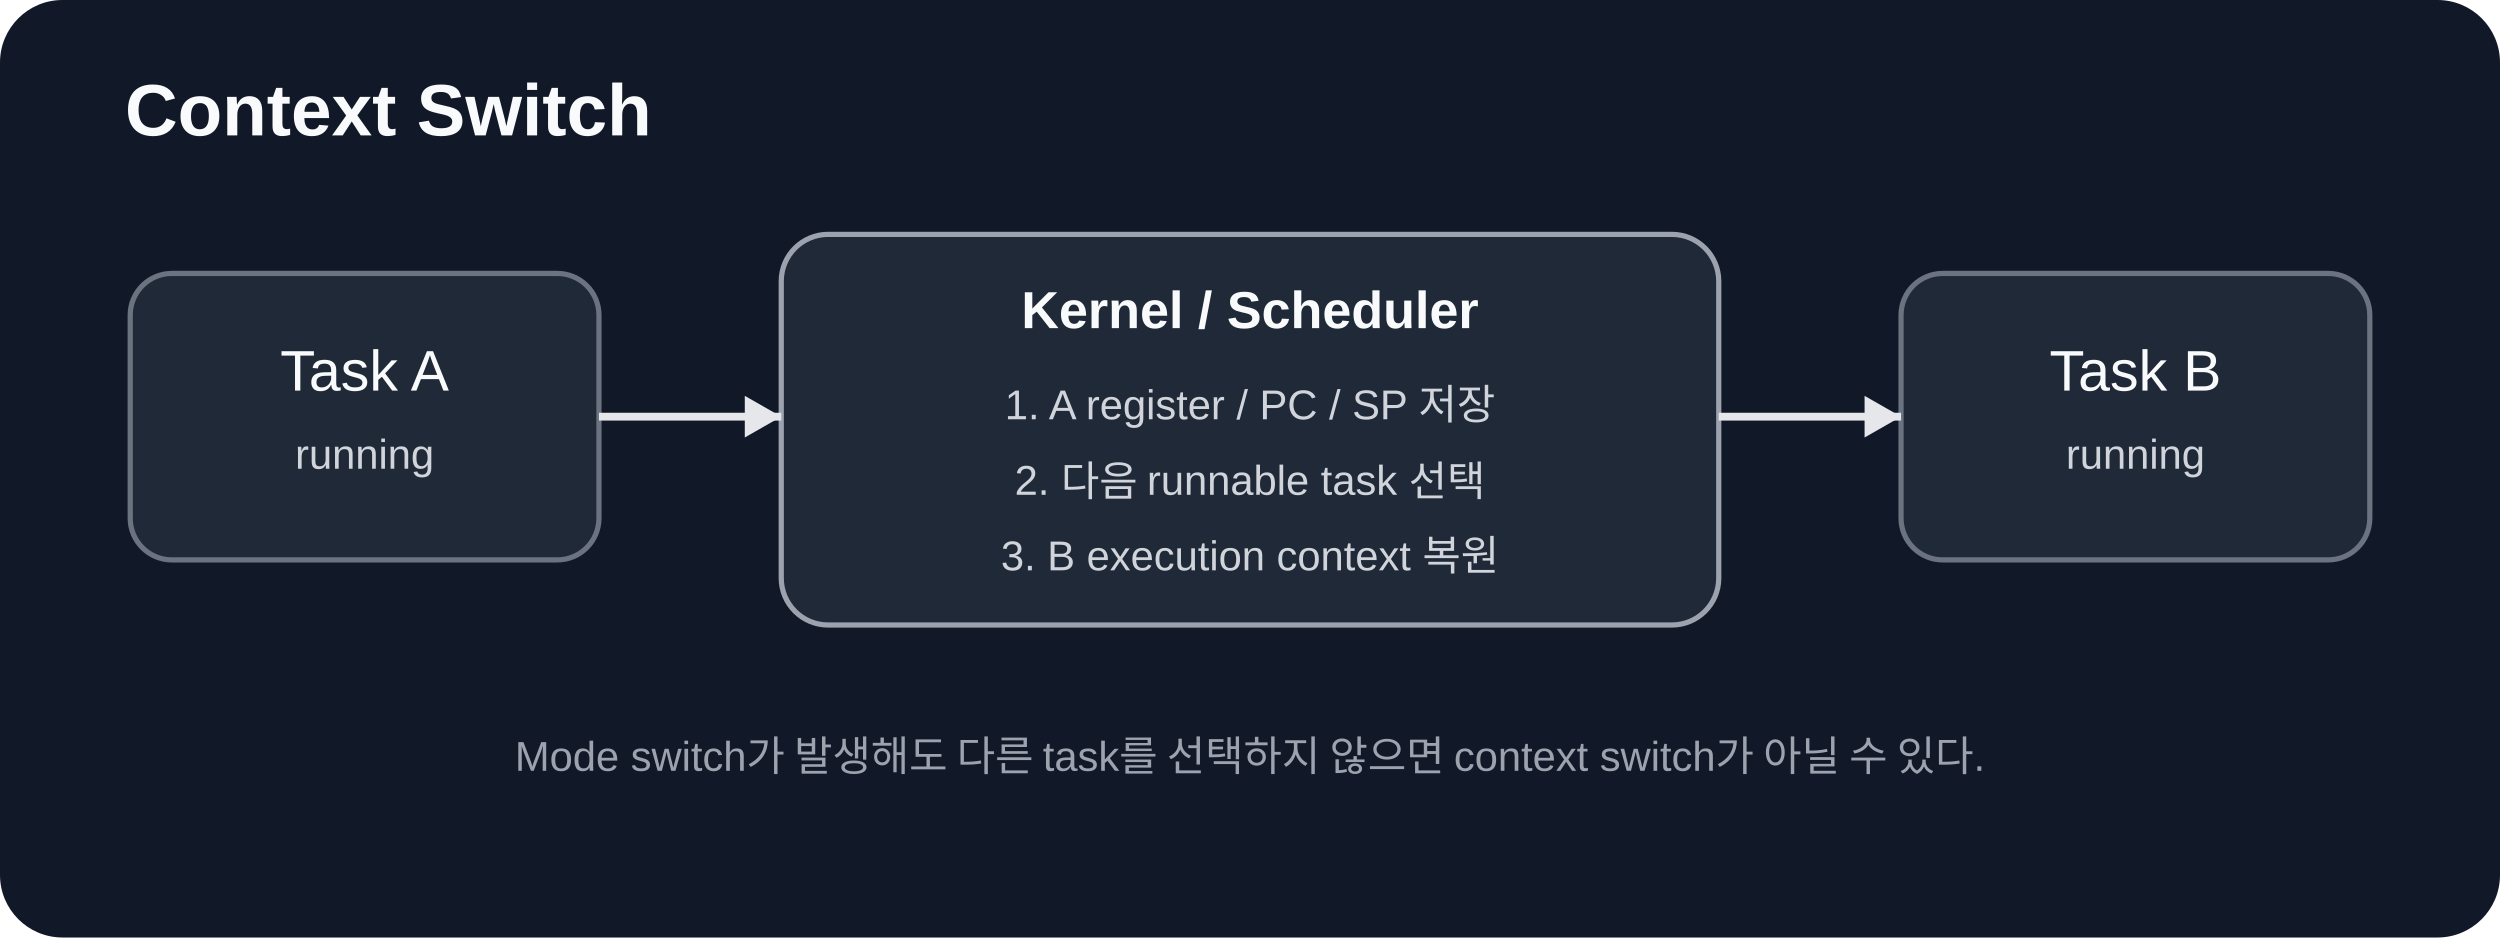
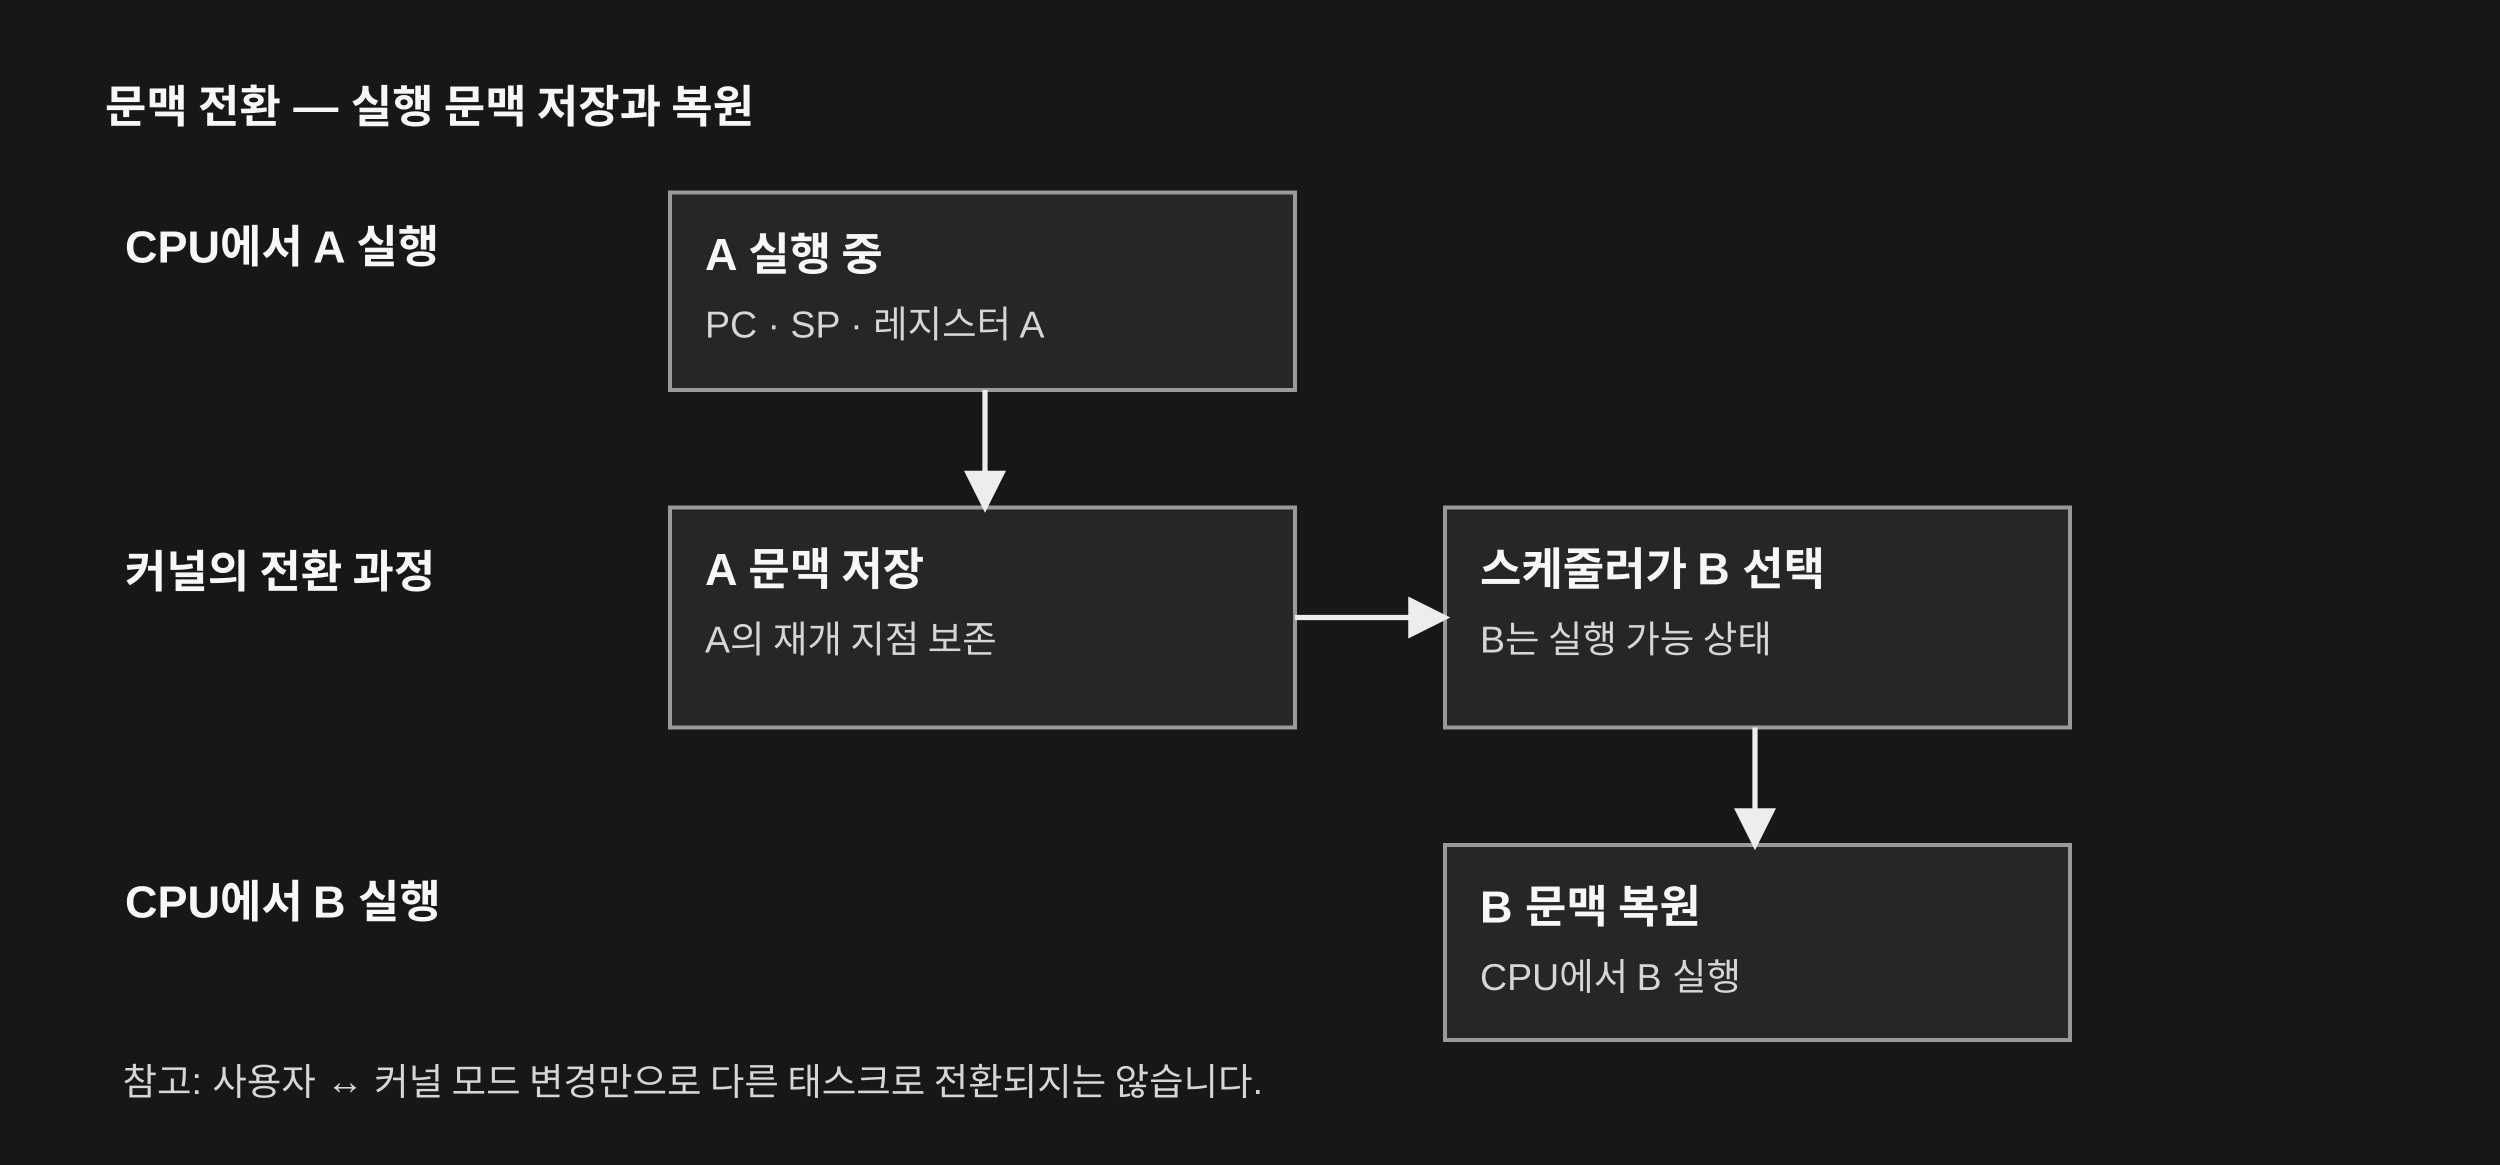
- <svg xmlns="http://www.w3.org/2000/svg" width="960" height="360" viewBox="0 0 960 360" role="img" aria-labelledby="title desc">
-   <rect width="960" height="360" rx="24" fill="#111827" />
-   <text x="48" y="52" fill="#f9fafb" font-size="28" font-family="Arial, sans-serif" font-weight="700">Context Switch</text>
-   <rect x="50" y="105" width="180" height="110" rx="16" fill="#1f2937" stroke="#6b7280" stroke-width="2" />
-   <text x="140" y="150" text-anchor="middle" fill="#f9fafb" font-size="22" font-family="Arial, sans-serif">Task A</text>
-   <text x="140" y="180" text-anchor="middle" fill="#d1d5db" font-size="16" font-family="Arial, sans-serif">running</text>
-   <rect x="300" y="90" width="360" height="150" rx="18" fill="#1f2937" stroke="#9ca3af" stroke-width="2" />
-   <text x="480" y="126" text-anchor="middle" fill="#f9fafb" font-size="20" font-family="Arial, sans-serif" font-weight="700">Kernel / Scheduler</text>
-   <text x="480" y="161" text-anchor="middle" fill="#d1d5db" font-size="16" font-family="Arial, sans-serif">1. A register / PC / SP 저장</text>
-   <text x="480" y="190" text-anchor="middle" fill="#d1d5db" font-size="16" font-family="Arial, sans-serif">2. 다음 runnable task 선택</text>
-   <text x="480" y="219" text-anchor="middle" fill="#d1d5db" font-size="16" font-family="Arial, sans-serif">3. B execution context 복원</text>
-   <rect x="730" y="105" width="180" height="110" rx="16" fill="#1f2937" stroke="#6b7280" stroke-width="2" />
-   <text x="820" y="150" text-anchor="middle" fill="#f9fafb" font-size="22" font-family="Arial, sans-serif">Task B</text>
-   <text x="820" y="180" text-anchor="middle" fill="#d1d5db" font-size="16" font-family="Arial, sans-serif">running</text>
-   <line x1="230" y1="160" x2="300" y2="160" stroke="#e5e7eb" stroke-width="3" />
-   <polygon points="300,160 286,152 286,168" fill="#e5e7eb" />
-   <line x1="660" y1="160" x2="730" y2="160" stroke="#e5e7eb" stroke-width="3" />
-   <polygon points="730,160 716,152 716,168" fill="#e5e7eb" />
-   <text x="480" y="296" text-anchor="middle" fill="#9ca3af" font-size="16" font-family="Arial, sans-serif">Mode switch가 발생해도 다른 task를 선택하지 않으면 context switch가 아닐 수 있다.</text>
+ <svg xmlns="http://www.w3.org/2000/svg" viewBox="0 0 1000 466" role="img" aria-labelledby="title desc">
+   <defs>
+     <marker id="arrowhead" markerWidth="8" markerHeight="8" refX="7" refY="4" orient="auto">
+       <path d="M0 0L8 4L0 8Z" fill="#ededed" />
+     </marker>
+     <style>.bg{fill:#171717}.box{fill:#262626;stroke:#999;stroke-width:1.6}.linebox{fill:none;stroke:#bbb;stroke-width:1.7}.shade{fill:#363636;stroke:#ededed;stroke-width:1.6}.label{fill:#f7f7f7;font:600 18px Arial,"Noto Sans KR",sans-serif}.sub{fill:#d6d6d6;font-family:Arial,"Noto Sans KR",sans-serif}.arrow{stroke:#ededed;stroke-width:2.1;fill:none;marker-end:url(#arrowhead)}.plain{stroke:#acacac;stroke-width:1.6;fill:none}.dashed{stroke:#aaa;stroke-width:1.5;stroke-dasharray:7 5;fill:none}.divider{stroke:#8d8d8d;stroke-width:1.3}</style>
+   </defs>
+   <rect class="bg" width="1000" height="466" />
+   <text class="label" x="42" y="49" font-size="25" text-anchor="start">문맥 전환 — 실행 문맥 저장과 복원</text>
+   <text class="label" x="50" y="105" font-size="19" text-anchor="start">CPU에서 A 실행</text>
+   <text class="label" x="50" y="235" font-size="19" text-anchor="start">커널의 전환 과정</text>
+   <text class="label" x="50" y="367" font-size="19" text-anchor="start">CPU에서 B 실행</text>
+   <rect class="box" x="268" y="77" width="250" height="79" />
+   <text class="label" x="282" y="108" font-size="18" text-anchor="start">A 실행 중</text>
+   <text class="sub" x="282" y="135" font-size="15" text-anchor="start">PC · SP · 레지스터 A</text>
+   <rect class="box" x="268" y="203" width="250" height="88" />
+   <text class="label" x="282" y="234" font-size="18" text-anchor="start">A 문맥 저장</text>
+   <text class="sub" x="282" y="261" font-size="15" text-anchor="start">A의 재개 지점 보존</text>
+   <rect class="box" x="578" y="203" width="250" height="88" />
+   <text class="label" x="592" y="234" font-size="18" text-anchor="start">스케줄러가 B 선택</text>
+   <text class="sub" x="592" y="261" font-size="15" text-anchor="start">B는 실행 가능 상태</text>
+   <rect class="box" x="578" y="338" width="250" height="78" />
+   <text class="label" x="592" y="369" font-size="18" text-anchor="start">B 문맥 복원</text>
+   <text class="sub" x="592" y="396" font-size="15" text-anchor="start">CPU에서 B 실행</text>
+   <path class="arrow" d="M394 156V203" />
+   <path class="arrow" d="M518 247L578 247" />
+   <path class="arrow" d="M702 291V338" />
+   <text class="sub" x="49" y="438" font-size="15" text-anchor="start">참고: 사용자 ↔ 커널 모드 변경만으로 다른 태스크로 전환되지는 않습니다.</text>
</svg>
